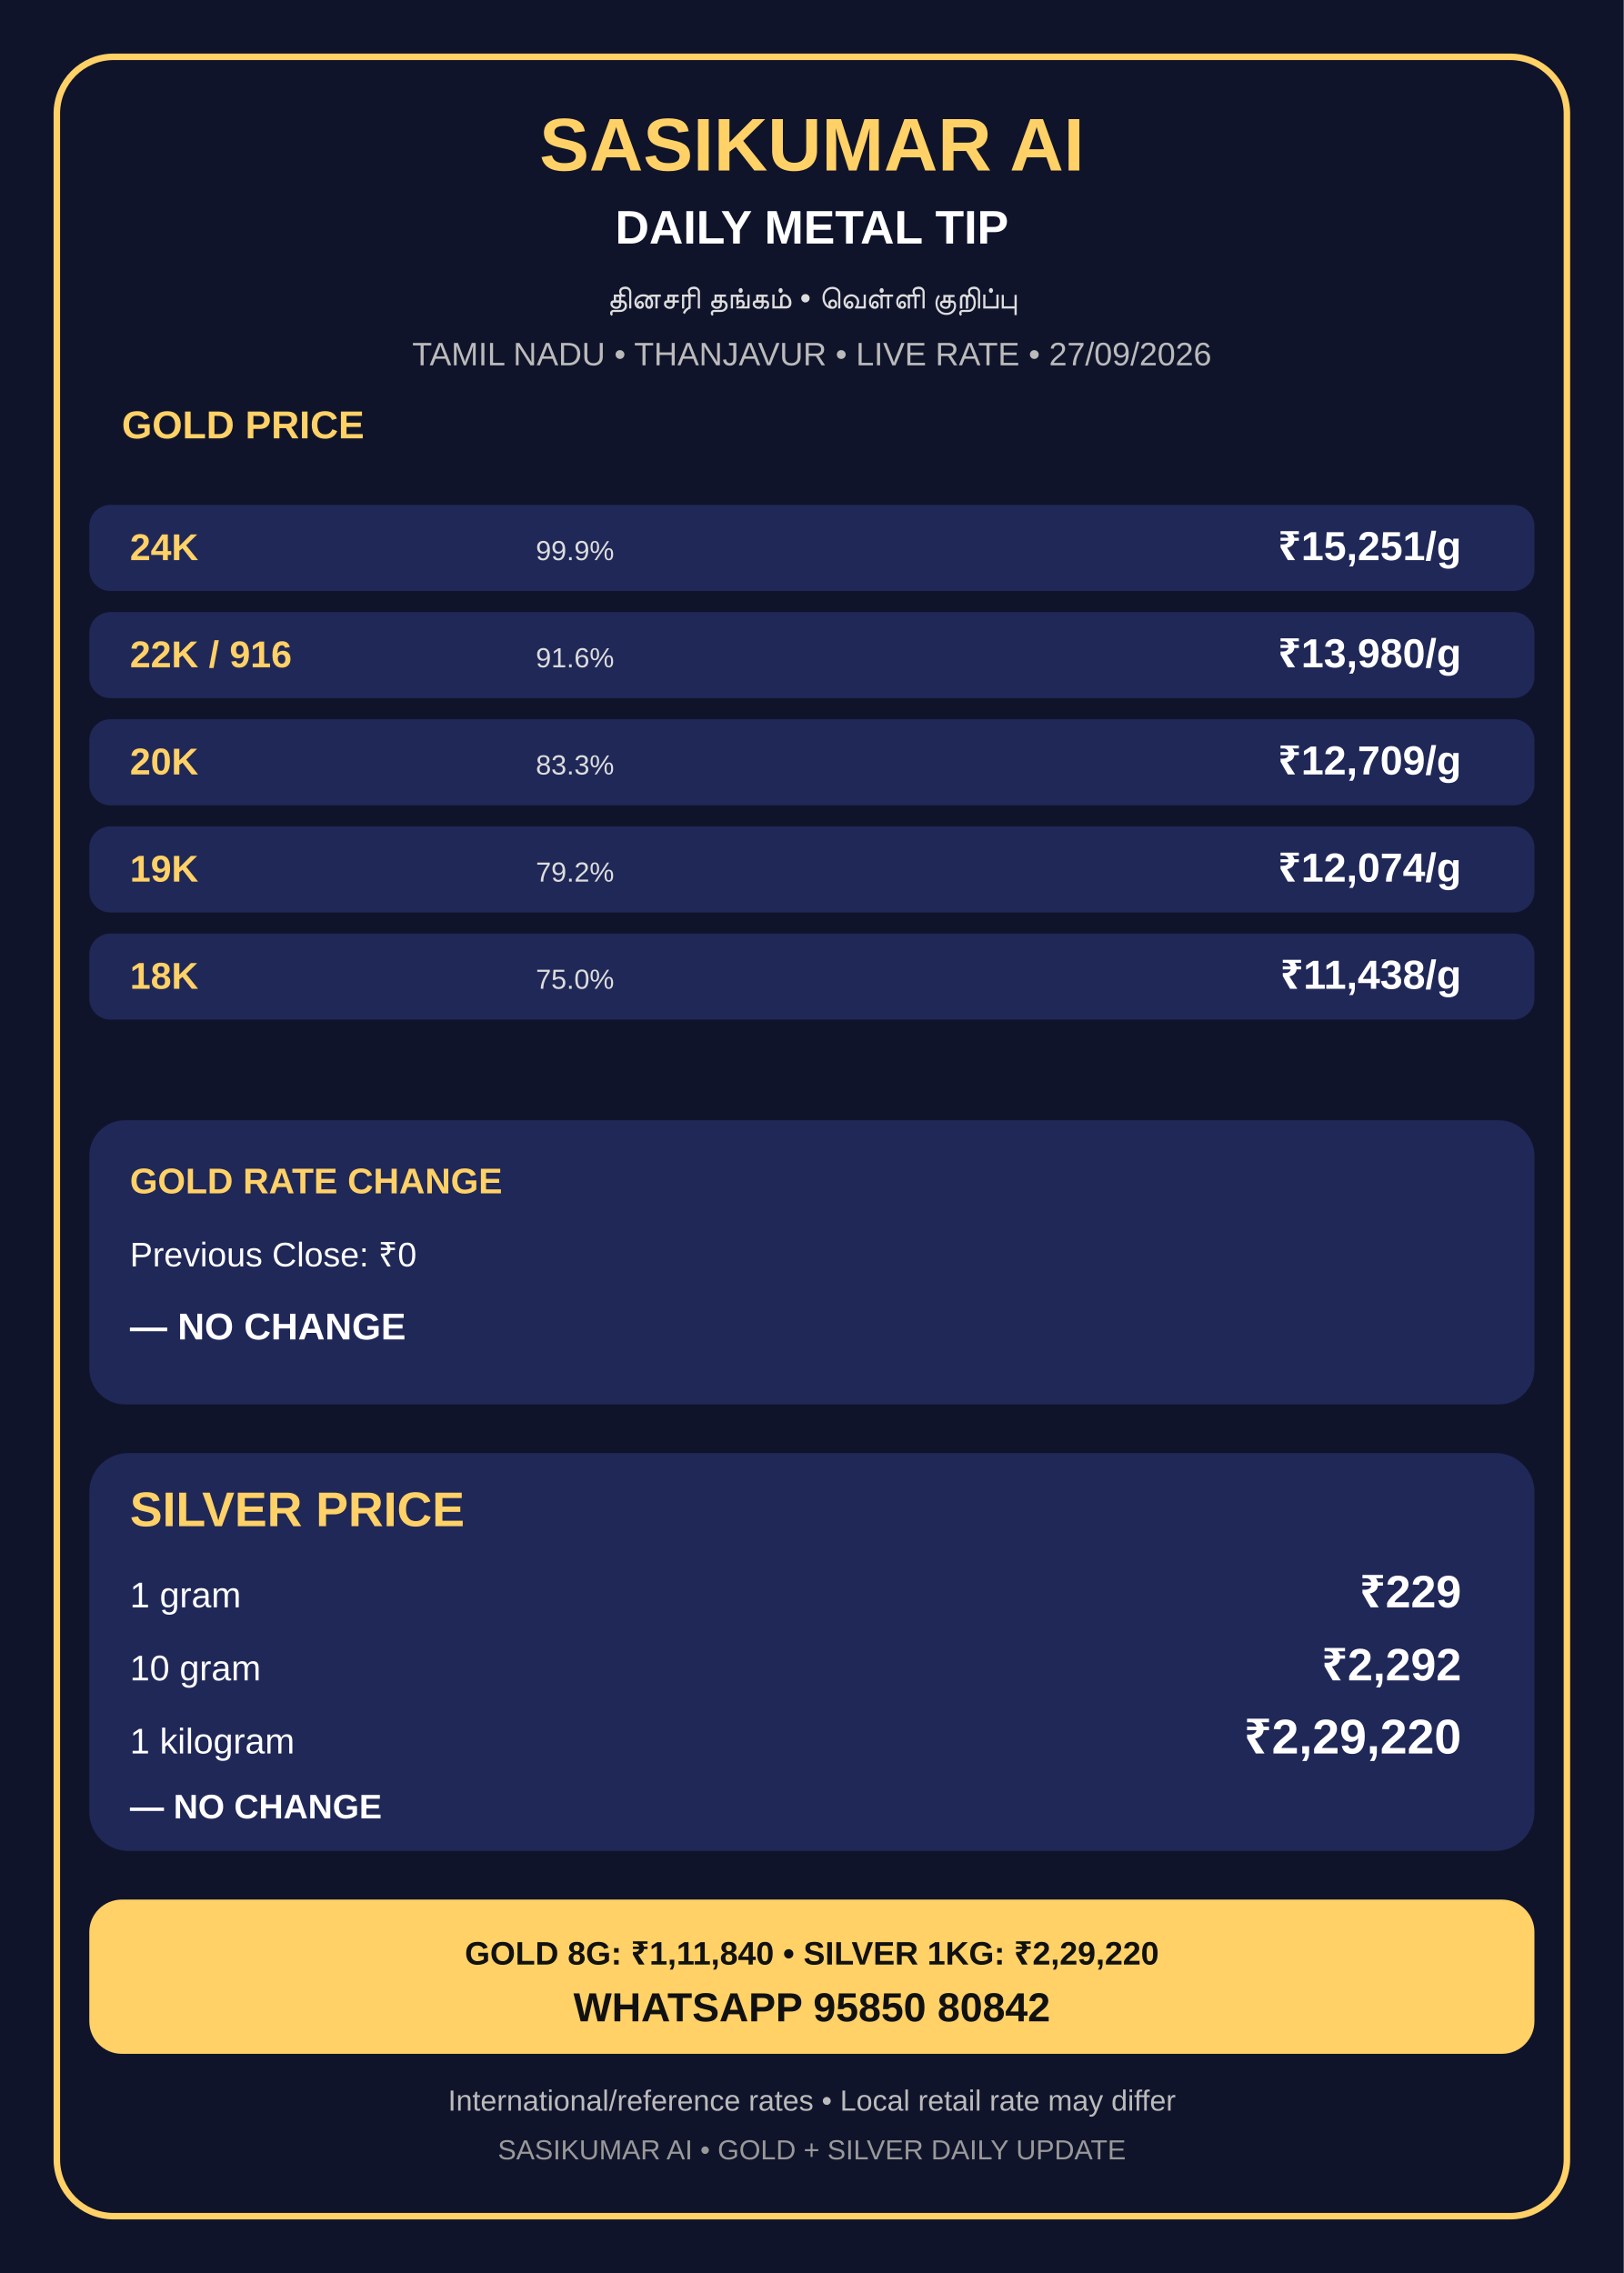
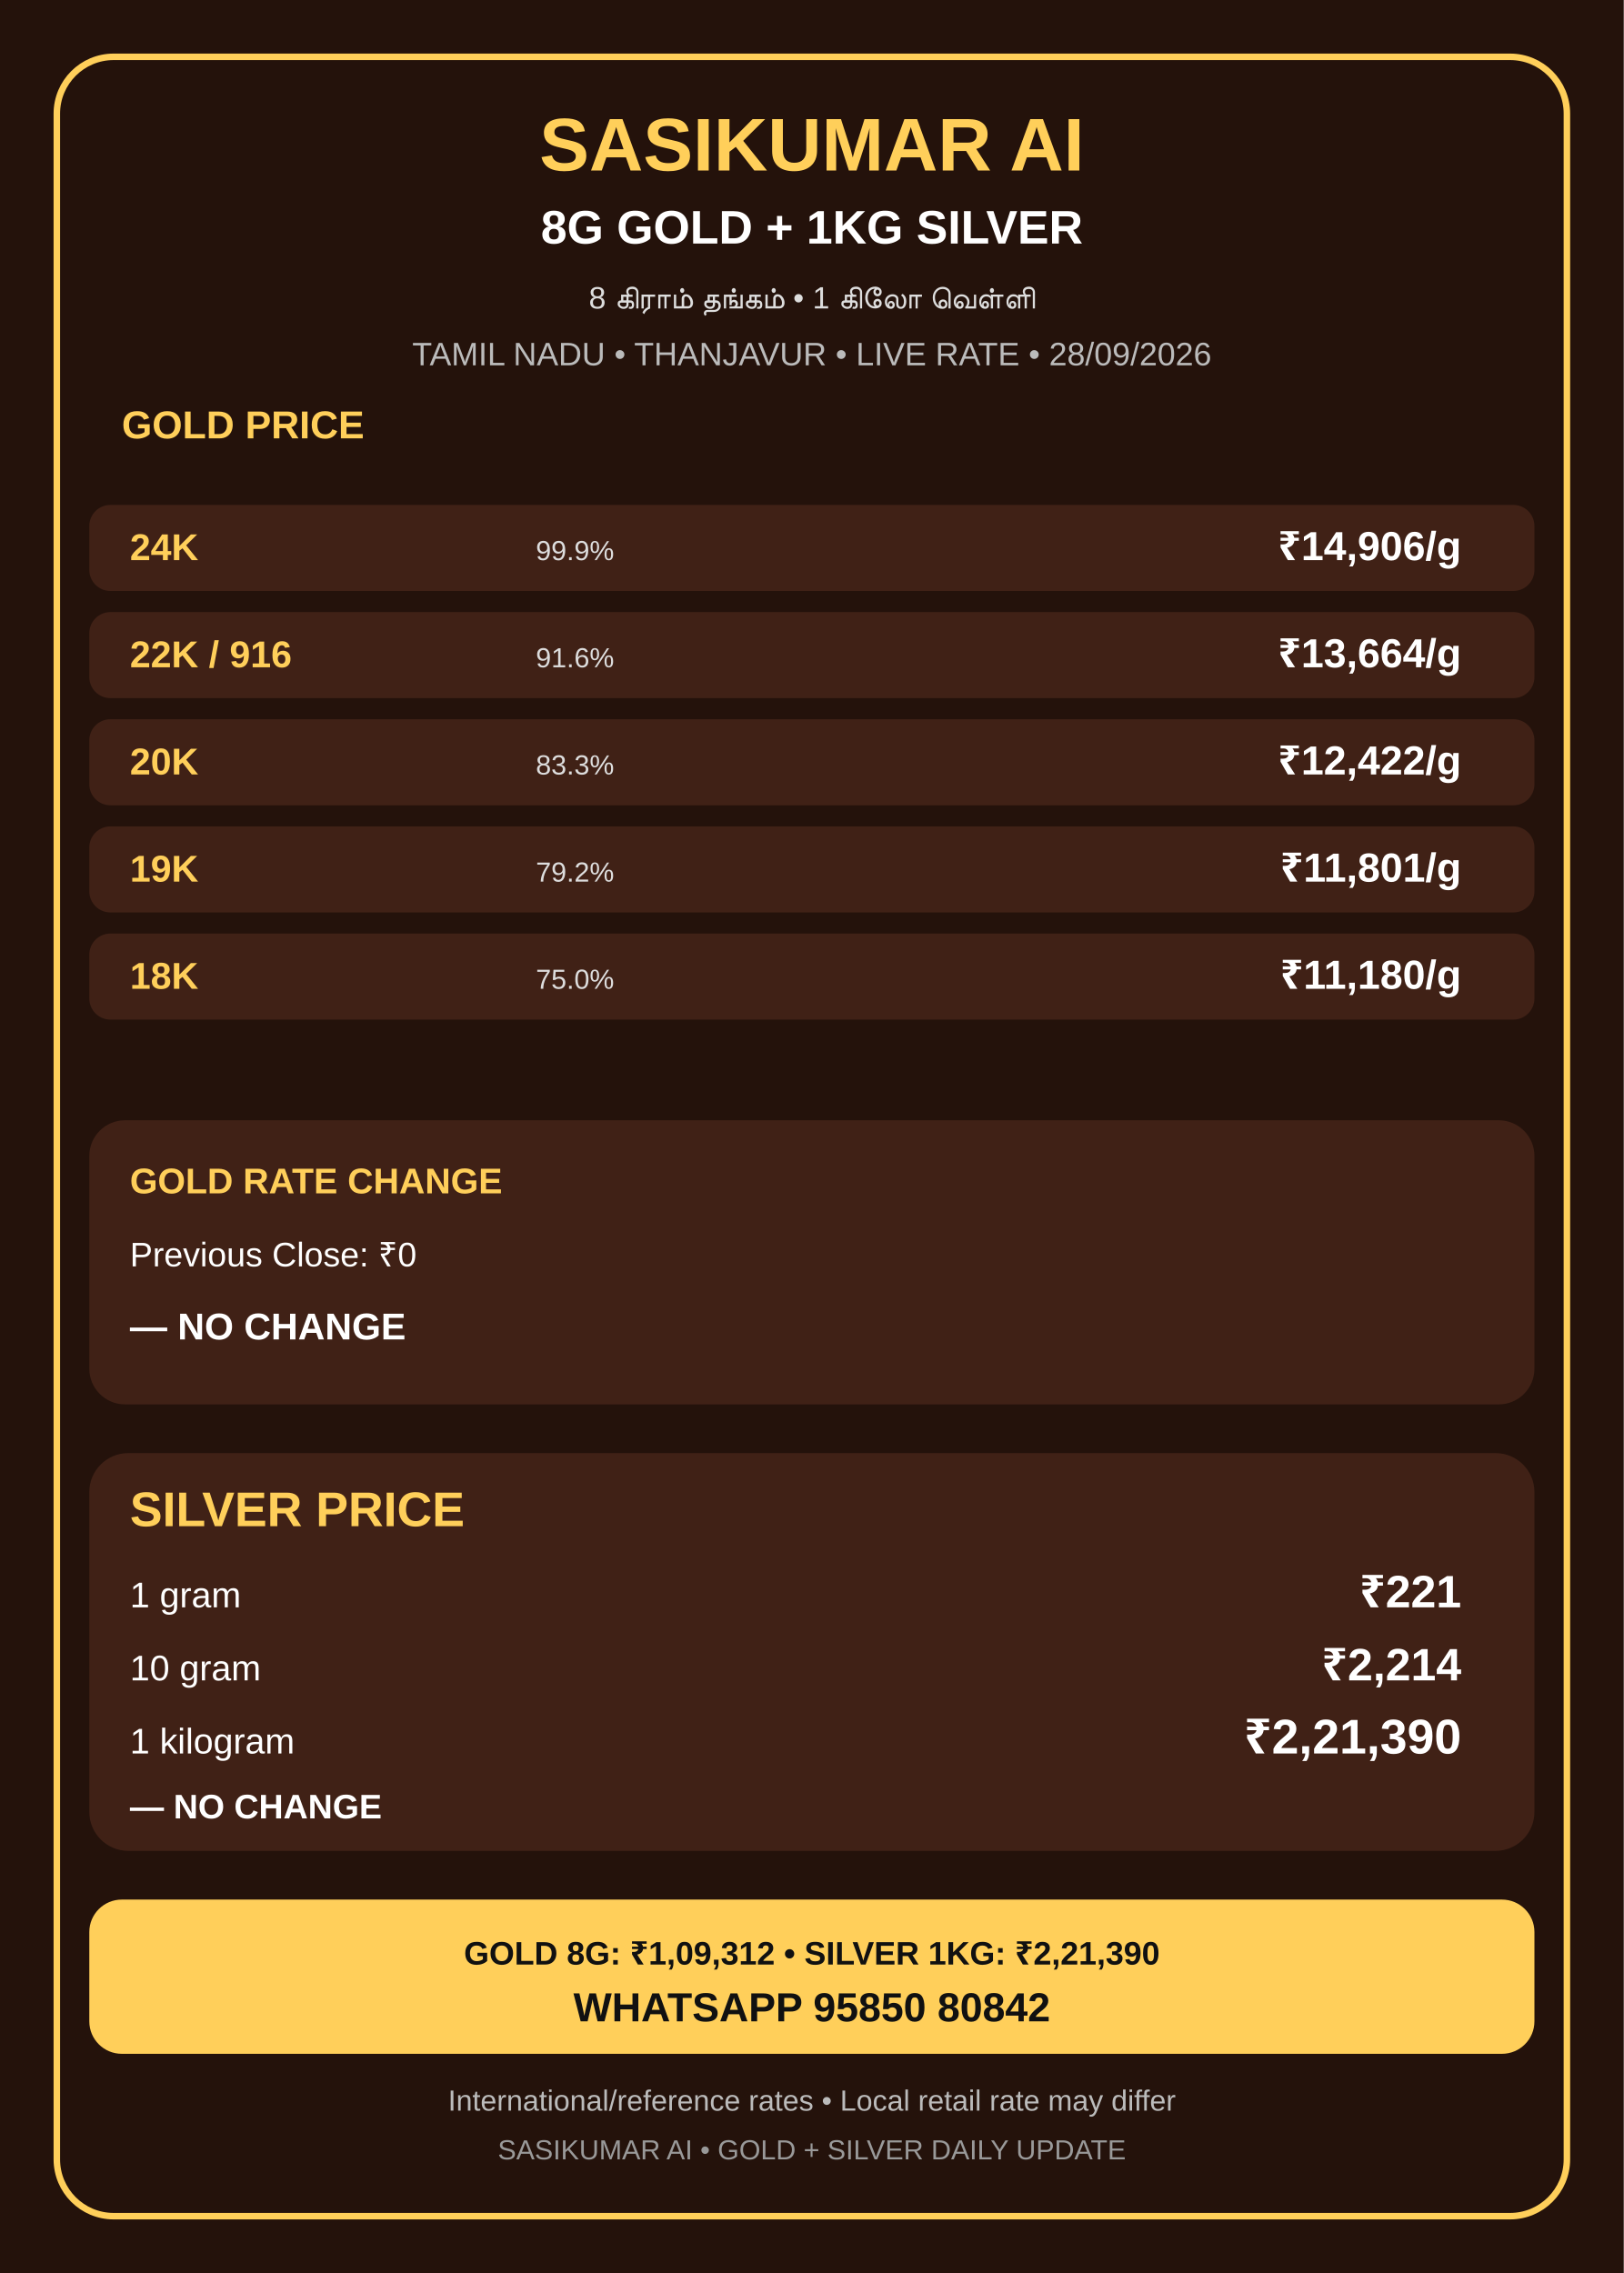
<svg xmlns="http://www.w3.org/2000/svg" width="1000" height="1400" viewBox="0 0 1000 1400">
-   <rect width="1000" height="1400" fill="#10142b" />
-   <rect x="35" y="35" width="930" height="1330" rx="35" fill="none" stroke="#ffd166" stroke-width="4" />
-   <text x="500" y="105" text-anchor="middle" font-family="Arial,sans-serif" font-size="46" font-weight="900" fill="#ffd166">SASIKUMAR AI</text>
-   <text x="500" y="150" text-anchor="middle" font-family="Arial,sans-serif" font-size="29" font-weight="800" fill="#ffffff">DAILY METAL TIP</text>
-   <text x="500" y="190" text-anchor="middle" font-family="Arial,sans-serif" font-size="19" fill="#dddddd">தினசரி தங்கம் • வெள்ளி குறிப்பு</text>
-   <text x="500" y="225" text-anchor="middle" font-family="Arial,sans-serif" font-size="20" fill="#bbbbbb">TAMIL NADU • THANJAVUR • LIVE RATE • 27/09/2026</text>
-   <text x="75" y="270" font-family="Arial,sans-serif" font-size="24" font-weight="900" fill="#ffd166">GOLD PRICE</text>
-   <rect x="55" y="311" width="890" height="53" rx="13" fill="#202858" />
-   <text x="80" y="345" font-family="Arial,sans-serif" font-size="23" font-weight="700" fill="#ffd166">24K</text>
+   <rect width="1000" height="1400" fill="#24120b" />
+   <rect x="35" y="35" width="930" height="1330" rx="35" fill="none" stroke="#ffcf5a" stroke-width="4" />
+   <text x="500" y="105" text-anchor="middle" font-family="Arial,sans-serif" font-size="46" font-weight="900" fill="#ffcf5a">SASIKUMAR AI</text>
+   <text x="500" y="150" text-anchor="middle" font-family="Arial,sans-serif" font-size="29" font-weight="800" fill="#ffffff">8G GOLD + 1KG SILVER</text>
+   <text x="500" y="190" text-anchor="middle" font-family="Arial,sans-serif" font-size="19" fill="#dddddd">8 கிராம் தங்கம் • 1 கிலோ வெள்ளி</text>
+   <text x="500" y="225" text-anchor="middle" font-family="Arial,sans-serif" font-size="20" fill="#bbbbbb">TAMIL NADU • THANJAVUR • LIVE RATE • 28/09/2026</text>
+   <text x="75" y="270" font-family="Arial,sans-serif" font-size="24" font-weight="900" fill="#ffcf5a">GOLD PRICE</text>
+   <rect x="55" y="311" width="890" height="53" rx="13" fill="#402116" />
+   <text x="80" y="345" font-family="Arial,sans-serif" font-size="23" font-weight="700" fill="#ffcf5a">24K</text>
  <text x="330" y="345" font-family="Arial,sans-serif" font-size="17" fill="#dddddd">99.9%</text>
-   <text x="900" y="345" text-anchor="end" font-family="Arial,sans-serif" font-size="25" font-weight="700" fill="#ffffff">₹15,251/g</text>
-   <rect x="55" y="377" width="890" height="53" rx="13" fill="#202858" />
-   <text x="80" y="411" font-family="Arial,sans-serif" font-size="23" font-weight="700" fill="#ffd166">22K / 916</text>
+   <text x="900" y="345" text-anchor="end" font-family="Arial,sans-serif" font-size="25" font-weight="700" fill="#ffffff">₹14,906/g</text>
+   <rect x="55" y="377" width="890" height="53" rx="13" fill="#402116" />
+   <text x="80" y="411" font-family="Arial,sans-serif" font-size="23" font-weight="700" fill="#ffcf5a">22K / 916</text>
  <text x="330" y="411" font-family="Arial,sans-serif" font-size="17" fill="#dddddd">91.6%</text>
-   <text x="900" y="411" text-anchor="end" font-family="Arial,sans-serif" font-size="25" font-weight="700" fill="#ffffff">₹13,980/g</text>
-   <rect x="55" y="443" width="890" height="53" rx="13" fill="#202858" />
-   <text x="80" y="477" font-family="Arial,sans-serif" font-size="23" font-weight="700" fill="#ffd166">20K</text>
+   <text x="900" y="411" text-anchor="end" font-family="Arial,sans-serif" font-size="25" font-weight="700" fill="#ffffff">₹13,664/g</text>
+   <rect x="55" y="443" width="890" height="53" rx="13" fill="#402116" />
+   <text x="80" y="477" font-family="Arial,sans-serif" font-size="23" font-weight="700" fill="#ffcf5a">20K</text>
  <text x="330" y="477" font-family="Arial,sans-serif" font-size="17" fill="#dddddd">83.3%</text>
-   <text x="900" y="477" text-anchor="end" font-family="Arial,sans-serif" font-size="25" font-weight="700" fill="#ffffff">₹12,709/g</text>
-   <rect x="55" y="509" width="890" height="53" rx="13" fill="#202858" />
-   <text x="80" y="543" font-family="Arial,sans-serif" font-size="23" font-weight="700" fill="#ffd166">19K</text>
+   <text x="900" y="477" text-anchor="end" font-family="Arial,sans-serif" font-size="25" font-weight="700" fill="#ffffff">₹12,422/g</text>
+   <rect x="55" y="509" width="890" height="53" rx="13" fill="#402116" />
+   <text x="80" y="543" font-family="Arial,sans-serif" font-size="23" font-weight="700" fill="#ffcf5a">19K</text>
  <text x="330" y="543" font-family="Arial,sans-serif" font-size="17" fill="#dddddd">79.2%</text>
-   <text x="900" y="543" text-anchor="end" font-family="Arial,sans-serif" font-size="25" font-weight="700" fill="#ffffff">₹12,074/g</text>
-   <rect x="55" y="575" width="890" height="53" rx="13" fill="#202858" />
-   <text x="80" y="609" font-family="Arial,sans-serif" font-size="23" font-weight="700" fill="#ffd166">18K</text>
+   <text x="900" y="543" text-anchor="end" font-family="Arial,sans-serif" font-size="25" font-weight="700" fill="#ffffff">₹11,801/g</text>
+   <rect x="55" y="575" width="890" height="53" rx="13" fill="#402116" />
+   <text x="80" y="609" font-family="Arial,sans-serif" font-size="23" font-weight="700" fill="#ffcf5a">18K</text>
  <text x="330" y="609" font-family="Arial,sans-serif" font-size="17" fill="#dddddd">75.0%</text>
-   <text x="900" y="609" text-anchor="end" font-family="Arial,sans-serif" font-size="25" font-weight="700" fill="#ffffff">₹11,438/g</text>
-   <rect x="55" y="690" width="890" height="175" rx="22" fill="#202858" />
-   <text x="80" y="735" font-family="Arial,sans-serif" font-size="22" font-weight="900" fill="#ffd166">GOLD RATE CHANGE</text>
+   <text x="900" y="609" text-anchor="end" font-family="Arial,sans-serif" font-size="25" font-weight="700" fill="#ffffff">₹11,180/g</text>
+   <rect x="55" y="690" width="890" height="175" rx="22" fill="#402116" />
+   <text x="80" y="735" font-family="Arial,sans-serif" font-size="22" font-weight="900" fill="#ffcf5a">GOLD RATE CHANGE</text>
  <text x="80" y="780" font-family="Arial,sans-serif" font-size="21" fill="#ffffff">Previous Close: ₹0</text>
  <text x="80" y="825" font-family="Arial,sans-serif" font-size="23" font-weight="800" fill="#ffffff">— NO CHANGE</text>
-   <rect x="55" y="895" width="890" height="245" rx="24" fill="#202858" />
-   <text x="80" y="940" font-family="Arial,sans-serif" font-size="30" font-weight="900" fill="#ffd166">SILVER PRICE</text>
+   <rect x="55" y="895" width="890" height="245" rx="24" fill="#402116" />
+   <text x="80" y="940" font-family="Arial,sans-serif" font-size="30" font-weight="900" fill="#ffcf5a">SILVER PRICE</text>
  <text x="80" y="990" font-family="Arial,sans-serif" font-size="22" fill="#ffffff">1 gram</text>
-   <text x="900" y="990" text-anchor="end" font-family="Arial,sans-serif" font-size="28" font-weight="800" fill="#ffffff">₹229</text>
+   <text x="900" y="990" text-anchor="end" font-family="Arial,sans-serif" font-size="28" font-weight="800" fill="#ffffff">₹221</text>
  <text x="80" y="1035" font-family="Arial,sans-serif" font-size="22" fill="#ffffff">10 gram</text>
-   <text x="900" y="1035" text-anchor="end" font-family="Arial,sans-serif" font-size="28" font-weight="800" fill="#ffffff">₹2,292</text>
+   <text x="900" y="1035" text-anchor="end" font-family="Arial,sans-serif" font-size="28" font-weight="800" fill="#ffffff">₹2,214</text>
  <text x="80" y="1080" font-family="Arial,sans-serif" font-size="22" fill="#ffffff">1 kilogram</text>
-   <text x="900" y="1080" text-anchor="end" font-family="Arial,sans-serif" font-size="30" font-weight="900" fill="#ffffff">₹2,29,220</text>
+   <text x="900" y="1080" text-anchor="end" font-family="Arial,sans-serif" font-size="30" font-weight="900" fill="#ffffff">₹2,21,390</text>
  <text x="80" y="1120" font-family="Arial,sans-serif" font-size="21" font-weight="800" fill="#ffffff">— NO CHANGE</text>
-   <rect x="55" y="1170" width="890" height="95" rx="20" fill="#ffd166" />
-   <text x="500" y="1210" text-anchor="middle" font-family="Arial,sans-serif" font-size="20" font-weight="900" fill="#111111">GOLD 8G: ₹1,11,840 • SILVER 1KG: ₹2,29,220</text>
+   <rect x="55" y="1170" width="890" height="95" rx="20" fill="#ffcf5a" />
+   <text x="500" y="1210" text-anchor="middle" font-family="Arial,sans-serif" font-size="20" font-weight="900" fill="#111111">GOLD 8G: ₹1,09,312 • SILVER 1KG: ₹2,21,390</text>
  <text x="500" y="1245" text-anchor="middle" font-family="Arial,sans-serif" font-size="25" font-weight="900" fill="#111111">WHATSAPP 95850 80842</text>
  <text x="500" y="1300" text-anchor="middle" font-family="Arial,sans-serif" font-size="18" fill="#bbbbbb">International/reference rates • Local retail rate may differ</text>
  <text x="500" y="1330" text-anchor="middle" font-family="Arial,sans-serif" font-size="17" fill="#999999">SASIKUMAR AI • GOLD + SILVER DAILY UPDATE</text>
</svg>
